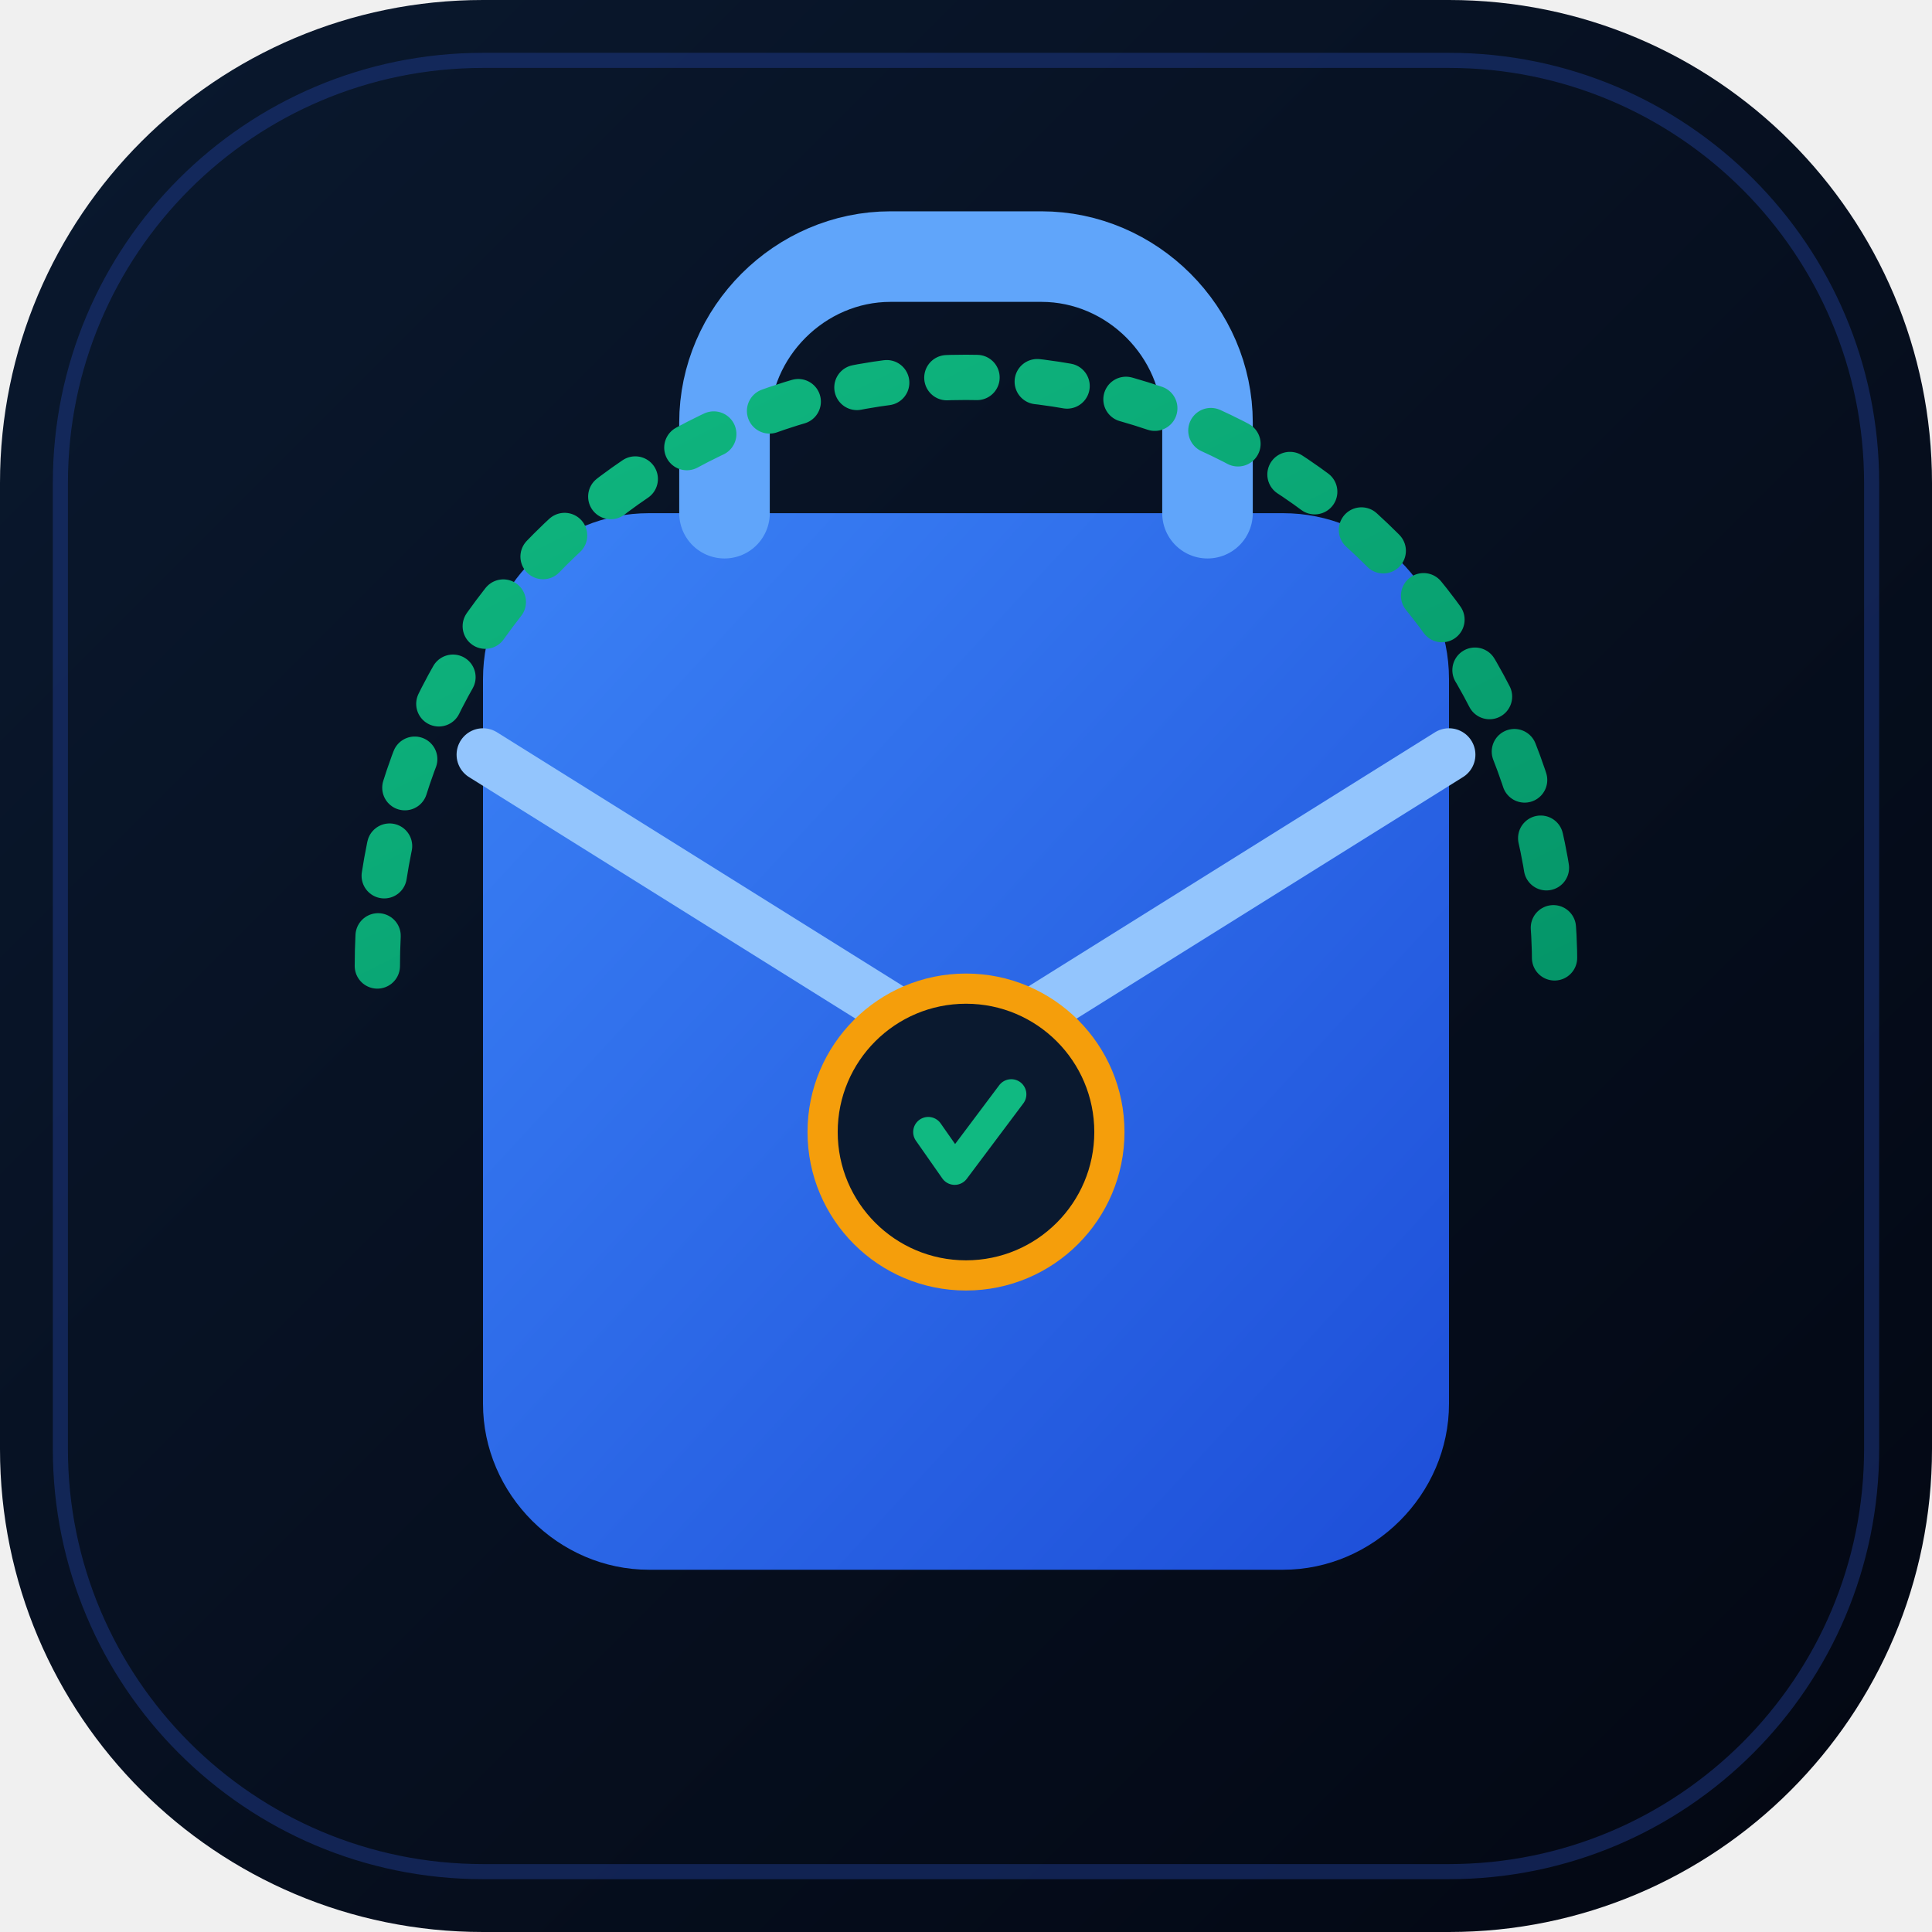
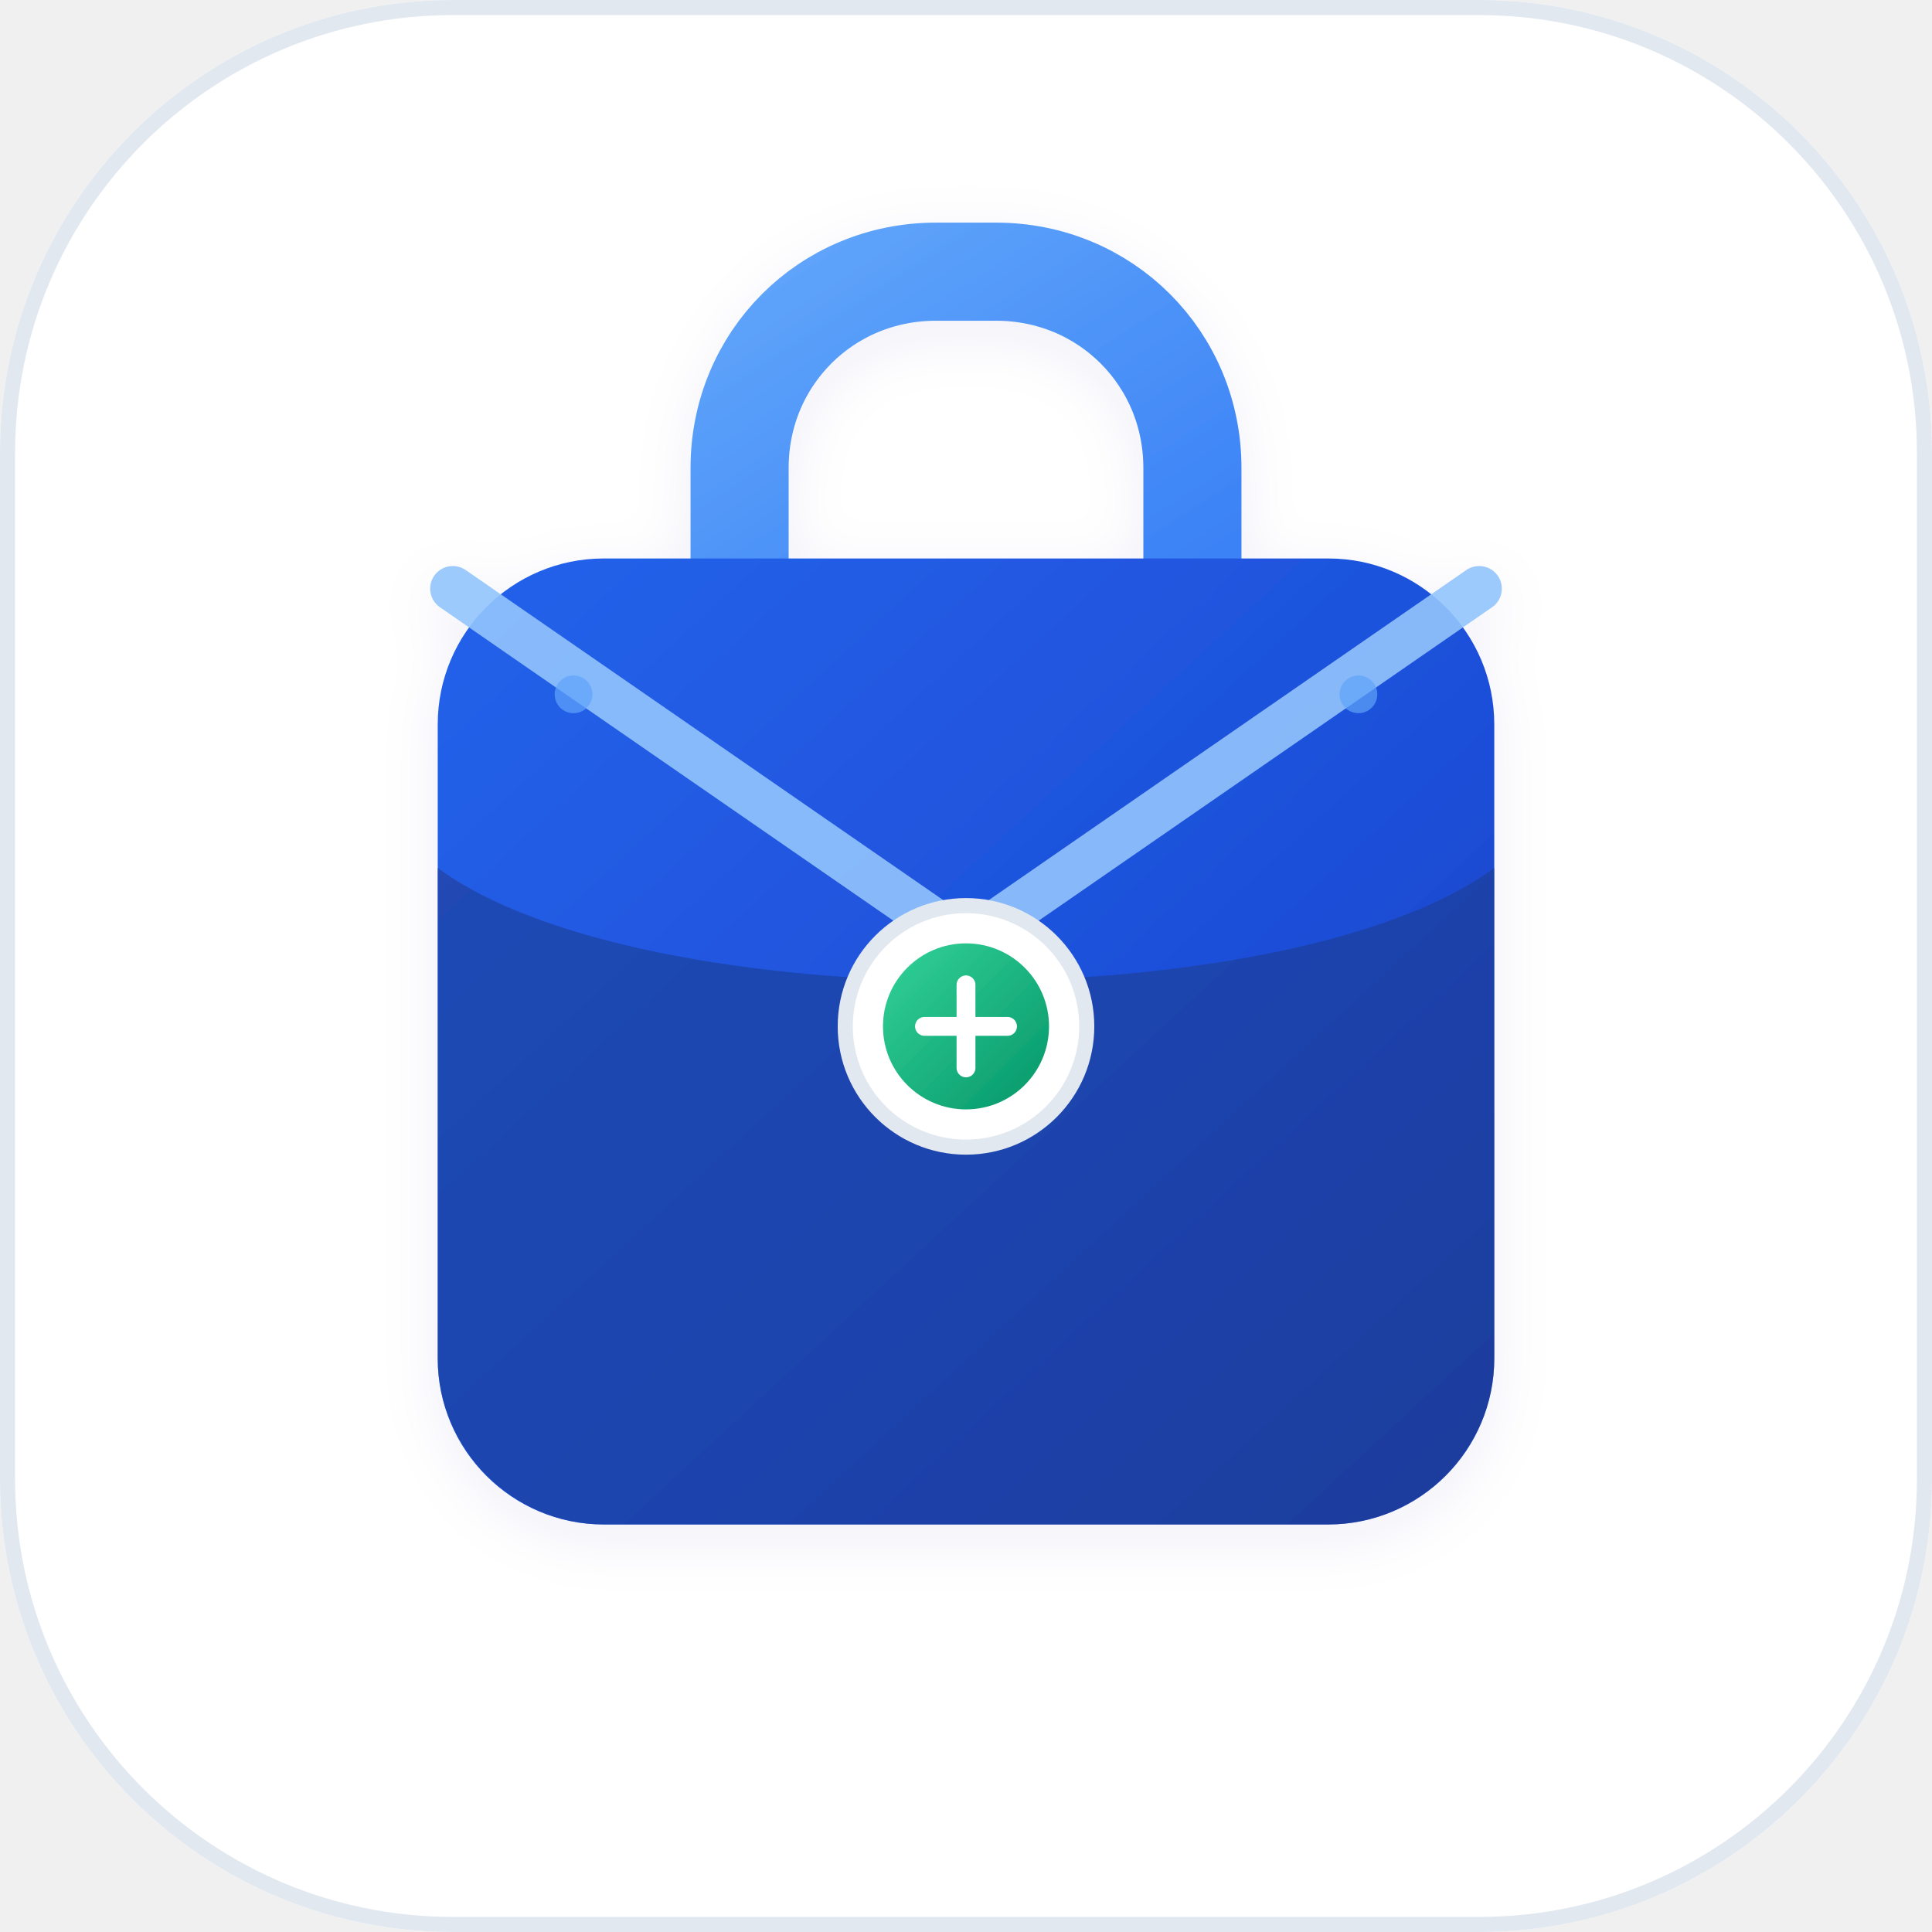
<svg xmlns="http://www.w3.org/2000/svg" viewBox="0 0 512 512" width="512" height="512">
  <defs>
-     <linearGradient id="bg" x1="0%" y1="0%" x2="100%" y2="100%">
-       <stop offset="0%" stop-color="#0A192F" />
-       <stop offset="100%" stop-color="#030712" />
+     <filter id="cardShadow" x="-10%" y="-10%" width="120%" height="125%" filterUnits="userSpaceOnUse">
+       <feDropShadow dx="0" dy="16" stdDeviation="24" flood-color="#0F172A" flood-opacity="0.10" />
+       <feDropShadow dx="0" dy="4" stdDeviation="8" flood-color="#1E3A8A" flood-opacity="0.06" />
+     </filter>
+     <linearGradient id="finBagBody" x1="0%" y1="0%" x2="100%" y2="100%">
+       <stop offset="0%" stop-color="#2563EB" />
+       <stop offset="60%" stop-color="#1D4ED8" />
+       <stop offset="100%" stop-color="#1E40AF" />
    </linearGradient>
-     <linearGradient id="primaryGlow" x1="0%" y1="0%" x2="100%" y2="100%">
-       <stop offset="0%" stop-color="#3B82F6" />
-       <stop offset="100%" stop-color="#1D4ED8" />
-     </linearGradient>
-     <linearGradient id="accentGlow" x1="0%" y1="0%" x2="100%" y2="100%">
-       <stop offset="0%" stop-color="#10B981" />
+     <linearGradient id="emeraldGrowth" x1="0%" y1="0%" x2="100%" y2="100%">
+       <stop offset="0%" stop-color="#34D399" />
      <stop offset="100%" stop-color="#059669" />
    </linearGradient>
+     <linearGradient id="handleGrad" x1="0%" y1="0%" x2="100%" y2="100%">
+       <stop offset="0%" stop-color="#60A5FA" />
+       <stop offset="100%" stop-color="#3B82F6" />
+     </linearGradient>
  </defs>
-   <rect width="512" height="512" rx="128" fill="url(#bg)" />
-   <rect x="16" y="16" width="480" height="480" rx="112" fill="none" stroke="#1E3A8A" stroke-width="4" stroke-opacity="0.5" />
-   <path d="M128 180 C128 155 148 136 172 136 L340 136 C364 136 384 155 384 180 L384 372 C384 396 364 416 340 416 L172 416 C148 416 128 396 128 372 Z" fill="url(#primaryGlow)" />
-   <path d="M192 136 V112 C192 88 212 68 236 68 H276 C300 68 320 88 320 112 V136" fill="none" stroke="#60A5FA" stroke-width="24" stroke-linecap="round" />
-   <path d="M128 200 L256 280 L384 200" fill="none" stroke="#93C5FD" stroke-width="14" stroke-linecap="round" stroke-linejoin="round" />
-   <circle cx="256" cy="300" r="38" fill="#0A192F" stroke="#F59E0B" stroke-width="8" />
-   <path d="M246 300 L253 310 L268 290" fill="none" stroke="#10B981" stroke-width="8" stroke-linecap="round" stroke-linejoin="round" />
-   <path d="M100 256 A 156 156 0 0 1 412 256" fill="none" stroke="url(#accentGlow)" stroke-width="12" stroke-linecap="round" stroke-dasharray="8 16" />
+   <rect width="512" height="512" rx="120" fill="#FFFFFF" />
+   <rect x="2" y="2" width="508" height="508" rx="118" fill="none" stroke="#E2E8F0" stroke-width="4" />
+   <g filter="url(#cardShadow)">
+     <path d="M196 150 V124 C196 95 219 72 248 72 H264 C293 72 316 95 316 124 V150" fill="none" stroke="url(#handleGrad)" stroke-width="26" stroke-linecap="round" />
+     <rect x="116" y="148" width="280" height="256" rx="44" fill="url(#finBagBody)" />
+     <path d="M116 230 C170 270 342 270 396 230 V360 C396 384 376 404 352 404 H160 C136 404 116 384 116 360 Z" fill="#1E3A8A" fill-opacity="0.55" />
+     <path d="M120 156 L256 250 L392 156" fill="none" stroke="#93C5FD" stroke-width="12" stroke-linecap="round" stroke-linejoin="round" stroke-opacity="0.9" />
+     <circle cx="256" cy="272" r="32" fill="#FFFFFF" stroke="#E2E8F0" stroke-width="4" />
+     <circle cx="256" cy="272" r="22" fill="url(#emeraldGrowth)" />
+     <path d="M256 261 V283 M245 272 H267" fill="none" stroke="#FFFFFF" stroke-width="5" stroke-linecap="round" />
+   </g>
+   <circle cx="152" cy="184" r="5" fill="#60A5FA" fill-opacity="0.7" />
+   <circle cx="360" cy="184" r="5" fill="#60A5FA" fill-opacity="0.7" />
</svg>
